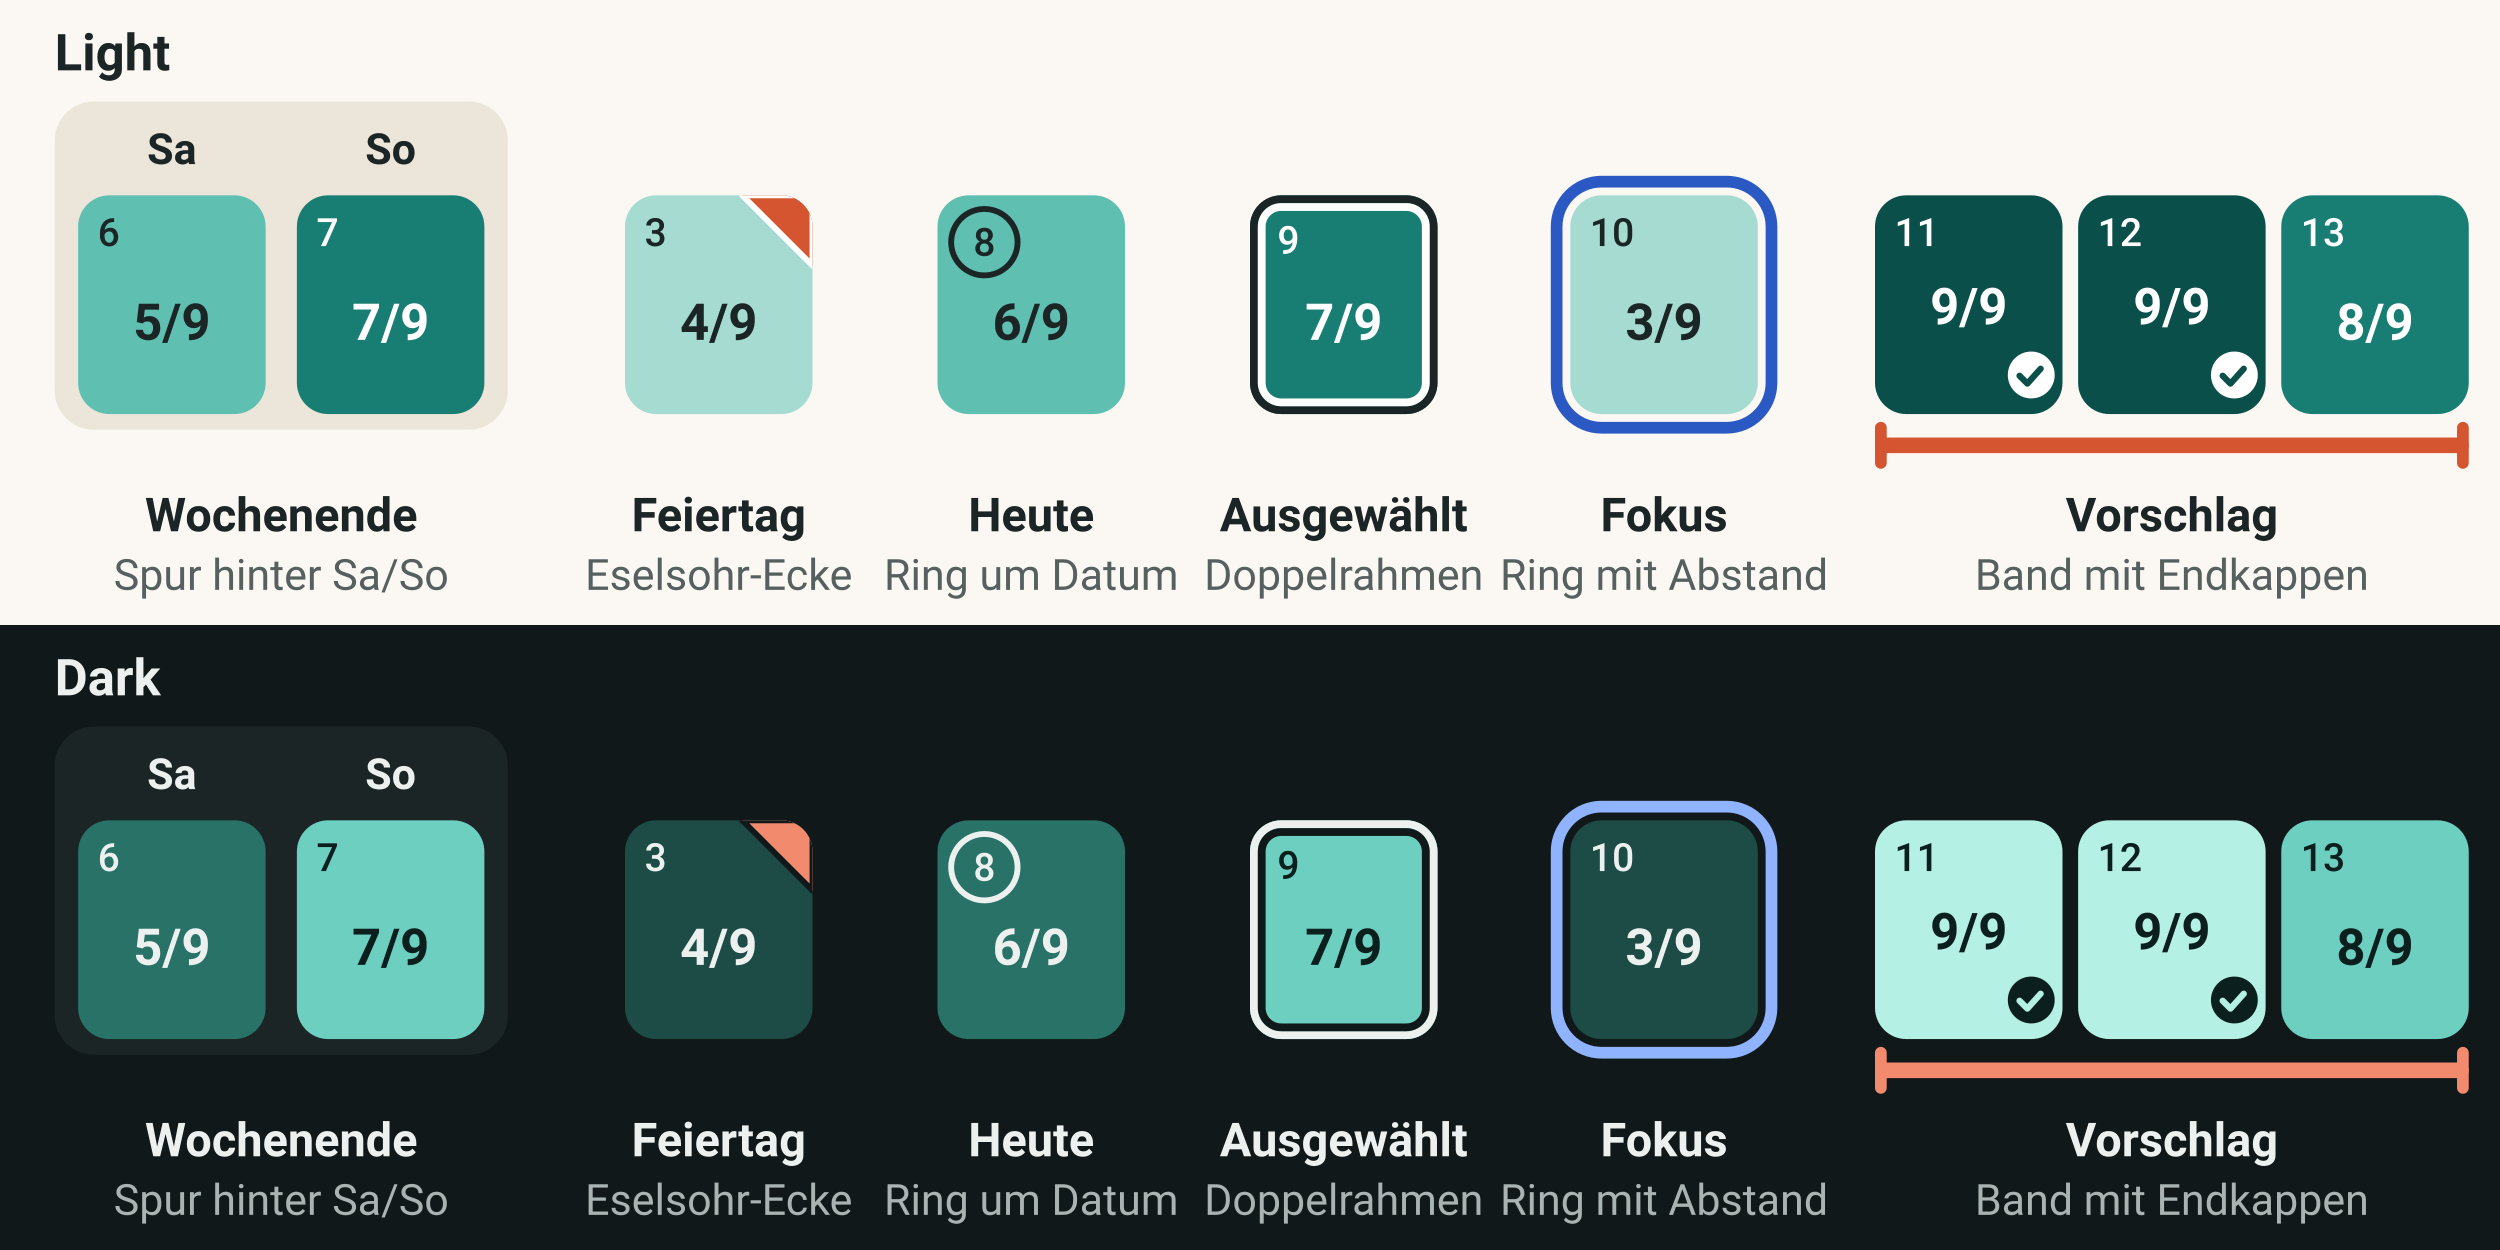
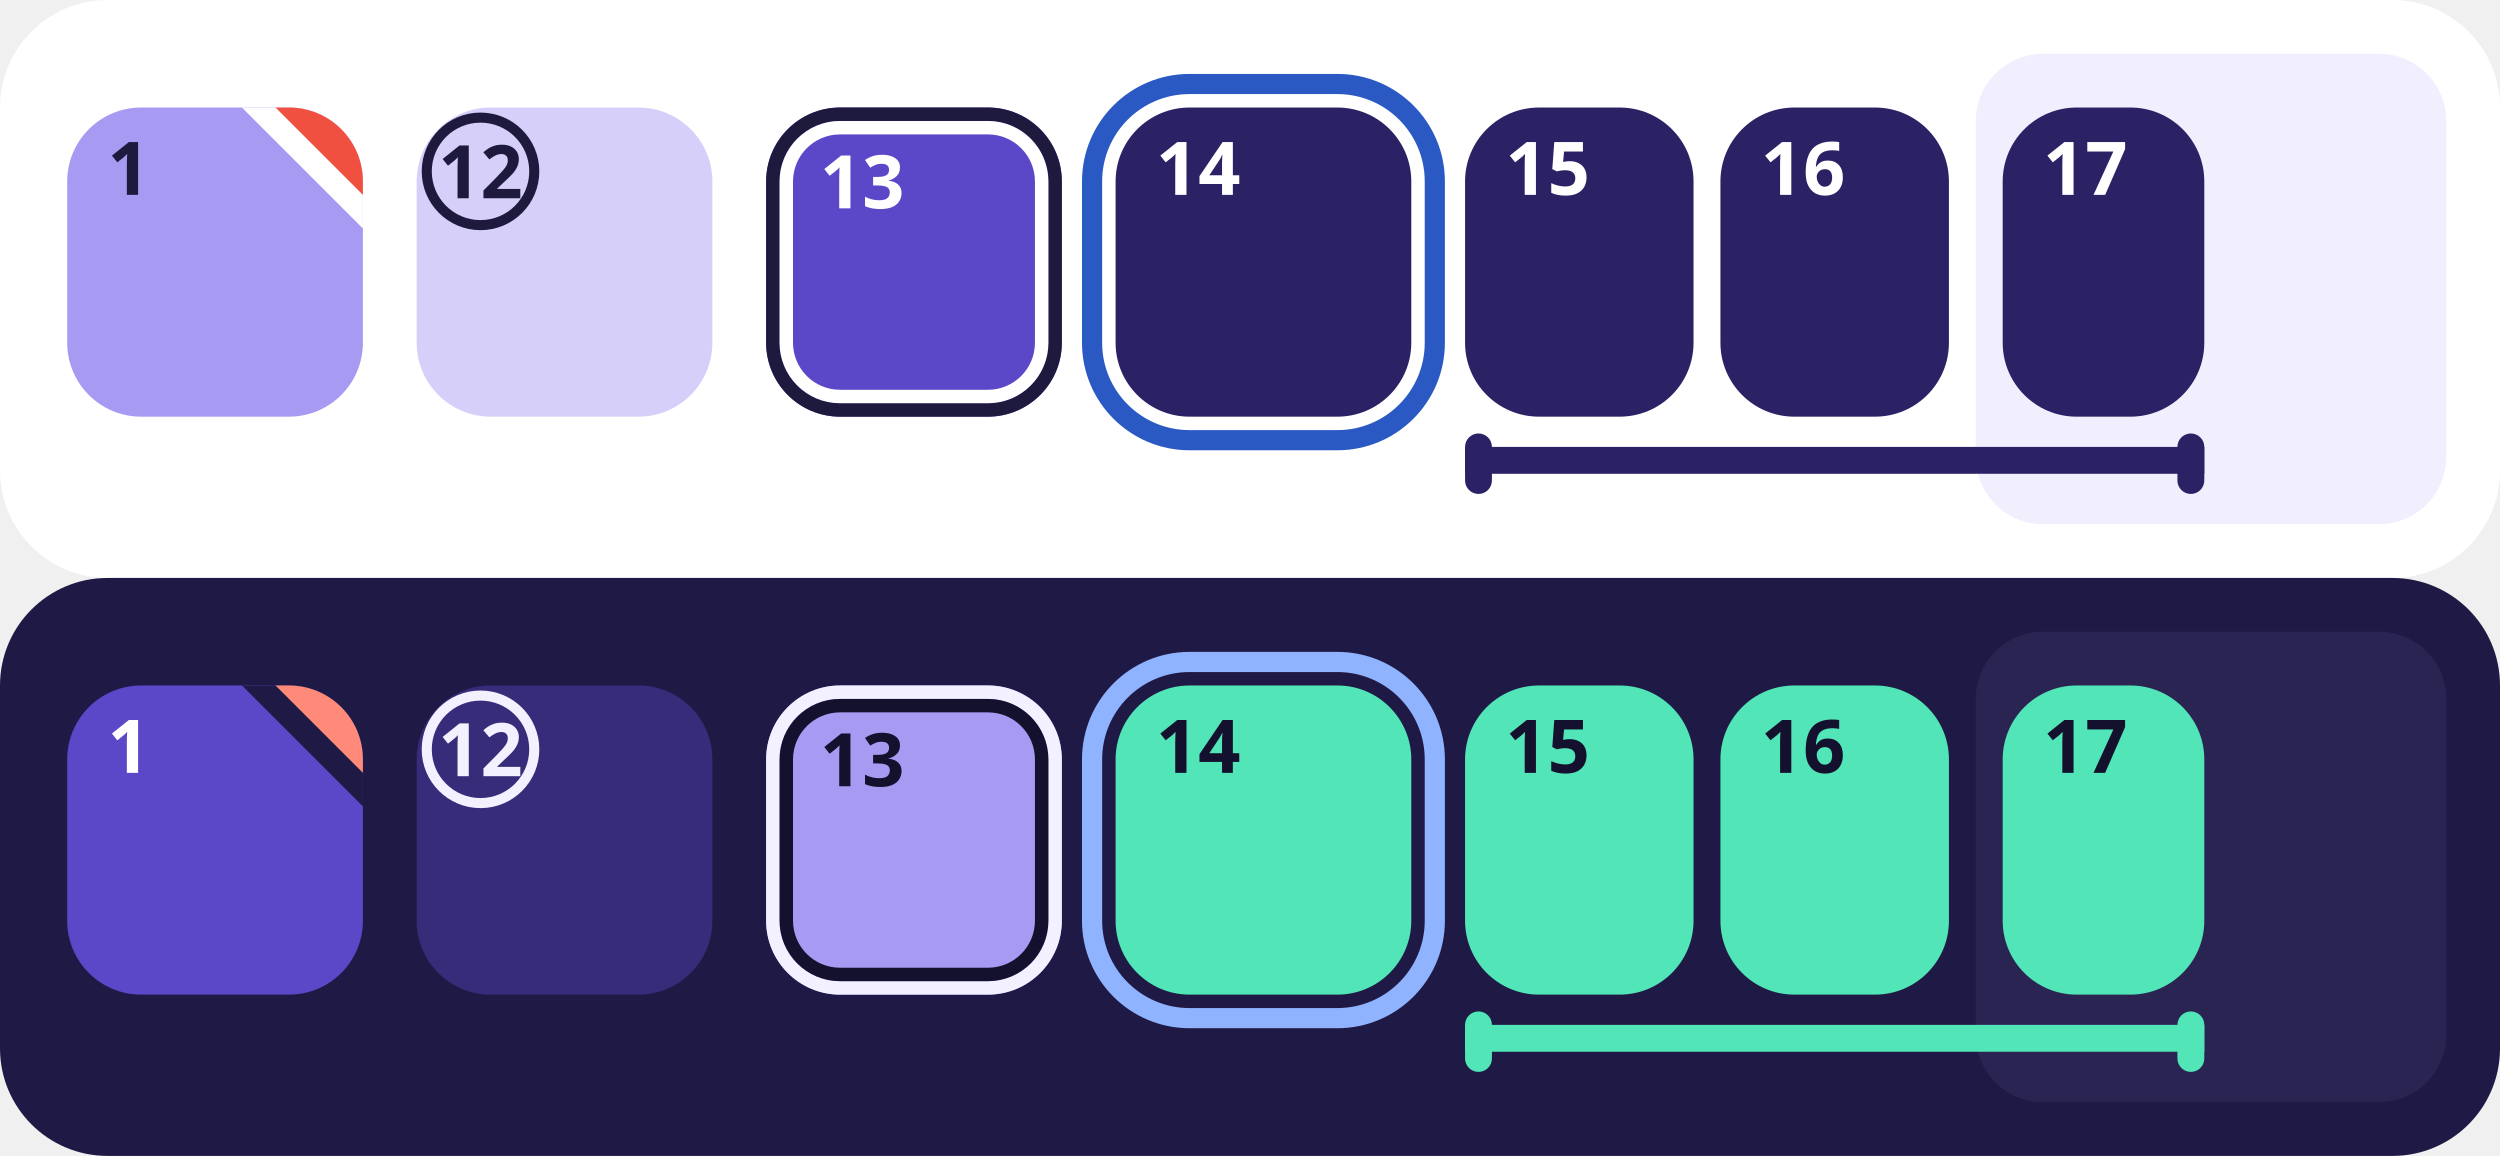
- <svg xmlns="http://www.w3.org/2000/svg" viewBox="0 0 640 320" width="640" height="320" role="img" aria-labelledby="hmk-t hmk-d">
-   <defs>
-     <clipPath id="mk-cell">
-       <rect width="48" height="56" rx="8" />
-     </clipPath>
-   </defs>
-   <style>
-     .t { font-family: system-ui, -apple-system, "Segoe UI", Roboto, sans-serif; font-size: 13px; font-weight: 700; }
-     .h { font-family: system-ui, -apple-system, "Segoe UI", Roboto, sans-serif; font-size: 11px; font-weight: 700; }
-     .d { font-family: system-ui, -apple-system, "Segoe UI", Roboto, sans-serif; font-size: 10px; font-weight: 500; }
-     .n { font-family: system-ui, -apple-system, "Segoe UI", Roboto, sans-serif; font-size: 13px; font-weight: 700; font-variant-numeric: tabular-nums; }
-     .l { font-family: system-ui, -apple-system, "Segoe UI", Roboto, sans-serif; font-size: 12px; font-weight: 600; }
-     .s { font-family: system-ui, -apple-system, "Segoe UI", Roboto, sans-serif; font-size: 11px; font-weight: 400; }
-   </style>
-   <rect width="640" height="160" fill="#FBF8F3" />
-   <text x="14" y="18" class="t" fill="#1C2526">Light</text>
-   <rect x="14" y="26" width="116" height="84" rx="10" fill="#ECE5D9" />
-   <g class="h" fill="#1C2526" text-anchor="middle">
-     <text x="44" y="42">Sa</text>
-     <text x="100" y="42">So</text>
+ <svg xmlns="http://www.w3.org/2000/svg" viewBox="0 0 372 172" width="744" height="344" role="img" aria-labelledby="t d">
+   <rect x="0" y="0" width="372" height="86" rx="16" fill="#FFFFFF" />
+   <rect x="294" y="8" width="70" height="70" rx="10" fill="#A79AF2" fill-opacity=".16" />
+   <g font-family="Figtree, sans-serif" font-weight="600" font-size="11">
+     <rect x="10" y="16" width="44" height="46" rx="11" fill="#A79AF2" />
+     <path d="M36 16H43A11 11 0 0 1 54 27V34Z" fill="#FFFFFF" />
+     <path d="M41 16H43A11 11 0 0 1 54 27V29Z" fill="#F0503F" />
+     <text x="16" y="29" fill="#1E1A3D">1</text>
+     <rect x="62" y="16" width="44" height="46" rx="11" fill="#D6CFFA" />
+     <circle cx="71.5" cy="25.5" r="8" fill="none" stroke="#1E1A3D" stroke-width="1.5" />
+     <text x="71.5" y="29.5" text-anchor="middle" fill="#1E1A3D">12</text>
+     <rect x="114" y="16" width="44" height="46" rx="11" fill="#5B48C9" />
+     <rect x="115" y="17" width="42" height="44" rx="10" fill="none" stroke="#1E1A3D" stroke-width="2" />
+     <rect x="117" y="19" width="38" height="40" rx="8" fill="none" stroke="#FFFFFF" stroke-width="2" />
+     <text x="122" y="31" fill="#FFFFFF">13</text>
+     <rect x="166" y="16" width="44" height="46" rx="11" fill="#2B2266" />
+     <rect x="162.5" y="12.5" width="51" height="53" rx="14.5" fill="none" stroke="#2B59C3" stroke-width="3" />
+     <text x="172" y="29" fill="#FFFFFF">14</text>
+     <rect x="218" y="16" width="34" height="46" rx="11" fill="#2B2266" />
+     <rect x="256" y="16" width="34" height="46" rx="11" fill="#2B2266" />
+     <rect x="298" y="16" width="30" height="46" rx="11" fill="#2B2266" />
+     <rect x="218" y="66.5" width="110" height="4" fill="#2B2266" />
+     <rect x="218" y="64.5" width="4" height="9" rx="2" fill="#2B2266" />
+     <rect x="324" y="64.5" width="4" height="9" rx="2" fill="#2B2266" />
+     <text x="224" y="29" fill="#FFFFFF">15</text>
+     <text x="262" y="29" fill="#FFFFFF">16</text>
+     <text x="304" y="29" fill="#FFFFFF" font-weight="700">17</text>
  </g>
-   <g transform="translate(20 50)">
-     <rect width="48" height="56" rx="8" fill="#5FBFB1" />
-     <g fill="#1C2526">
-       <text x="5" y="13" class="d">6</text>
-       <text x="24" y="37" class="n" text-anchor="middle">5/9</text>
-     </g>
-   </g>
-   <g transform="translate(76 50)">
-     <rect width="48" height="56" rx="8" fill="#187E73" />
-     <g fill="#FFFFFF">
-       <text x="5" y="13" class="d">7</text>
-       <text x="24" y="37" class="n" text-anchor="middle">7/9</text>
-     </g>
-   </g>
-   <g transform="translate(160 50)">
-     <rect width="48" height="56" rx="8" fill="#A6DBD2" />
-     <polygon points="30,0 48,0 48,18" fill="#D4552F" stroke="#FFFFFF" stroke-width="1.5" stroke-linejoin="round" clip-path="url(#mk-cell)" />
-     <g fill="#1C2526">
-       <text x="5" y="13" class="d">3</text>
-       <text x="24" y="37" class="n" text-anchor="middle">4/9</text>
-     </g>
-   </g>
-   <g transform="translate(240 50)">
-     <rect width="48" height="56" rx="8" fill="#5FBFB1" />
-     <g fill="#1C2526">
-       <circle cx="12" cy="12" r="8.5" fill="none" stroke="#1C2526" stroke-width="1.5" />
-       <text x="12" y="15.5" class="d" text-anchor="middle">8</text>
-       <text x="24" y="37" class="n" text-anchor="middle">6/9</text>
-     </g>
-   </g>
-   <g transform="translate(320 50)">
-     <rect width="48" height="56" rx="8" fill="#187E73" />
-     <rect x="1" y="1" width="46" height="54" rx="7" fill="none" stroke="#1C2526" stroke-width="2" />
-     <rect x="3" y="3" width="42" height="50" rx="5" fill="none" stroke="#FFFFFF" stroke-width="2" />
-     <g fill="#FFFFFF">
-       <text x="7" y="15" class="d">9</text>
-       <text x="24" y="37" class="n" text-anchor="middle">7/9</text>
-     </g>
-   </g>
-   <g transform="translate(402 50)">
-     <rect x="-3.5" y="-3.5" width="55" height="63" rx="11.5" fill="none" stroke="#2B59C3" stroke-width="3" />
-     <rect width="48" height="56" rx="8" fill="#A6DBD2" />
-     <g fill="#1C2526">
-       <text x="5" y="13" class="d">10</text>
-       <text x="24" y="37" class="n" text-anchor="middle">3/9</text>
-     </g>
-   </g>
-   <g transform="translate(480 50)">
-     <rect width="48" height="56" rx="8" fill="#0B4F4A" />
-     <g fill="#FFFFFF">
-       <text x="5" y="13" class="d">11</text>
-       <text x="24" y="33" class="n" text-anchor="middle">9/9</text>
-       <circle cx="40" cy="46" r="6" />
-     </g>
-     <path d="M37 46.2l2 2 3.4-3.8" fill="none" stroke="#0B4F4A" stroke-width="1.6" stroke-linecap="round" stroke-linejoin="round" />
-   </g>
-   <g transform="translate(532 50)">
-     <rect width="48" height="56" rx="8" fill="#0B4F4A" />
-     <g fill="#FFFFFF">
-       <text x="5" y="13" class="d">12</text>
-       <text x="24" y="33" class="n" text-anchor="middle">9/9</text>
-       <circle cx="40" cy="46" r="6" />
-     </g>
-     <path d="M37 46.2l2 2 3.4-3.8" fill="none" stroke="#0B4F4A" stroke-width="1.6" stroke-linecap="round" stroke-linejoin="round" />
-   </g>
-   <g transform="translate(584 50)">
-     <rect width="48" height="56" rx="8" fill="#187E73" />
-     <g fill="#FFFFFF">
-       <text x="5" y="13" class="d">13</text>
-       <text x="24" y="37" class="n" text-anchor="middle">8/9</text>
-     </g>
-   </g>
-   <rect x="480" y="112" width="152" height="4" rx="2" fill="#D4552F" />
-   <rect x="480" y="108" width="3" height="12" rx="1.5" fill="#D4552F" />
-   <rect x="629" y="108" width="3" height="12" rx="1.5" fill="#D4552F" />
-   <g class="l" fill="#1C2526" text-anchor="middle">
-     <text x="72" y="136">Wochenende</text>
-     <text x="184" y="136">Feiertag</text>
-     <text x="264" y="136">Heute</text>
-     <text x="344" y="136">Ausgewählt</text>
-     <text x="426" y="136">Fokus</text>
-     <text x="556" y="136">Vorschlag</text>
-   </g>
-   <g class="s" fill="#55605F" text-anchor="middle">
-     <text x="72" y="151">Spur hinter Sa/So</text>
-     <text x="184" y="151">Eselsohr-Ecke</text>
-     <text x="264" y="151">Ring um Datum</text>
-     <text x="344" y="151">Doppelrahmen</text>
-     <text x="426" y="151">Ring mit Abstand</text>
-     <text x="556" y="151">Band mit Endkappen</text>
-   </g>
-   <rect y="160" width="640" height="160" fill="#111819" />
-   <text x="14" y="178" class="t" fill="#ECF1F0">Dark</text>
-   <rect x="14" y="186" width="116" height="84" rx="10" fill="#1B2526" />
-   <g class="h" fill="#ECF1F0" text-anchor="middle">
-     <text x="44" y="202">Sa</text>
-     <text x="100" y="202">So</text>
-   </g>
-   <g transform="translate(20 210)">
-     <rect width="48" height="56" rx="8" fill="#287268" />
-     <g fill="#ECF1F0">
-       <text x="5" y="13" class="d">6</text>
-       <text x="24" y="37" class="n" text-anchor="middle">5/9</text>
-     </g>
-   </g>
-   <g transform="translate(76 210)">
-     <rect width="48" height="56" rx="8" fill="#6CCFC0" />
-     <g fill="#0B1F1E">
-       <text x="5" y="13" class="d">7</text>
-       <text x="24" y="37" class="n" text-anchor="middle">7/9</text>
-     </g>
-   </g>
-   <g transform="translate(160 210)">
-     <rect width="48" height="56" rx="8" fill="#1D4B46" />
-     <polygon points="30,0 48,0 48,18" fill="#F28A6E" stroke="#111819" stroke-width="1.5" stroke-linejoin="round" clip-path="url(#mk-cell)" />
-     <g fill="#ECF1F0">
-       <text x="5" y="13" class="d">3</text>
-       <text x="24" y="37" class="n" text-anchor="middle">4/9</text>
-     </g>
-   </g>
-   <g transform="translate(240 210)">
-     <rect width="48" height="56" rx="8" fill="#287268" />
-     <g fill="#ECF1F0">
-       <circle cx="12" cy="12" r="8.5" fill="none" stroke="#ECF1F0" stroke-width="1.5" />
-       <text x="12" y="15.5" class="d" text-anchor="middle">8</text>
-       <text x="24" y="37" class="n" text-anchor="middle">6/9</text>
-     </g>
-   </g>
-   <g transform="translate(320 210)">
-     <rect width="48" height="56" rx="8" fill="#6CCFC0" />
-     <rect x="1" y="1" width="46" height="54" rx="7" fill="none" stroke="#ECF1F0" stroke-width="2" />
-     <rect x="3" y="3" width="42" height="50" rx="5" fill="none" stroke="#111819" stroke-width="2" />
-     <g fill="#0B1F1E">
-       <text x="7" y="15" class="d">9</text>
-       <text x="24" y="37" class="n" text-anchor="middle">7/9</text>
-     </g>
-   </g>
-   <g transform="translate(402 210)">
-     <rect x="-3.5" y="-3.5" width="55" height="63" rx="11.5" fill="none" stroke="#8FB3FF" stroke-width="3" />
-     <rect width="48" height="56" rx="8" fill="#1D4B46" />
-     <g fill="#ECF1F0">
-       <text x="5" y="13" class="d">10</text>
-       <text x="24" y="37" class="n" text-anchor="middle">3/9</text>
-     </g>
-   </g>
-   <g transform="translate(480 210)">
-     <rect width="48" height="56" rx="8" fill="#B5F0E4" />
-     <g fill="#0B1F1E">
-       <text x="5" y="13" class="d">11</text>
-       <text x="24" y="33" class="n" text-anchor="middle">9/9</text>
-       <circle cx="40" cy="46" r="6" />
-     </g>
-     <path d="M37 46.2l2 2 3.4-3.8" fill="none" stroke="#B5F0E4" stroke-width="1.6" stroke-linecap="round" stroke-linejoin="round" />
-   </g>
-   <g transform="translate(532 210)">
-     <rect width="48" height="56" rx="8" fill="#B5F0E4" />
-     <g fill="#0B1F1E">
-       <text x="5" y="13" class="d">12</text>
-       <text x="24" y="33" class="n" text-anchor="middle">9/9</text>
-       <circle cx="40" cy="46" r="6" />
-     </g>
-     <path d="M37 46.2l2 2 3.4-3.8" fill="none" stroke="#B5F0E4" stroke-width="1.6" stroke-linecap="round" stroke-linejoin="round" />
-   </g>
-   <g transform="translate(584 210)">
-     <rect width="48" height="56" rx="8" fill="#6CCFC0" />
-     <g fill="#0B1F1E">
-       <text x="5" y="13" class="d">13</text>
-       <text x="24" y="37" class="n" text-anchor="middle">8/9</text>
-     </g>
-   </g>
-   <rect x="480" y="272" width="152" height="4" rx="2" fill="#F28A6E" />
-   <rect x="480" y="268" width="3" height="12" rx="1.5" fill="#F28A6E" />
-   <rect x="629" y="268" width="3" height="12" rx="1.5" fill="#F28A6E" />
-   <g class="l" fill="#ECF1F0" text-anchor="middle">
-     <text x="72" y="296">Wochenende</text>
-     <text x="184" y="296">Feiertag</text>
-     <text x="264" y="296">Heute</text>
-     <text x="344" y="296">Ausgewählt</text>
-     <text x="426" y="296">Fokus</text>
-     <text x="556" y="296">Vorschlag</text>
-   </g>
-   <g class="s" fill="#A9B4B2" text-anchor="middle">
-     <text x="72" y="311">Spur hinter Sa/So</text>
-     <text x="184" y="311">Eselsohr-Ecke</text>
-     <text x="264" y="311">Ring um Datum</text>
-     <text x="344" y="311">Doppelrahmen</text>
-     <text x="426" y="311">Ring mit Abstand</text>
-     <text x="556" y="311">Band mit Endkappen</text>
+   <rect x="0" y="86" width="372" height="86" rx="16" fill="#1F1A45" />
+   <rect x="294" y="94" width="70" height="70" rx="10" fill="#A79AF2" fill-opacity=".08" />
+   <g font-family="Figtree, sans-serif" font-weight="600" font-size="11">
+     <rect x="10" y="102" width="44" height="46" rx="11" fill="#5B48C9" />
+     <path d="M36 102H43A11 11 0 0 1 54 113V120Z" fill="#1F1A45" />
+     <path d="M41 102H43A11 11 0 0 1 54 113V115Z" fill="#FF8A7A" />
+     <text x="16" y="115" fill="#FFFFFF">1</text>
+     <rect x="62" y="102" width="44" height="46" rx="11" fill="#362C7A" />
+     <circle cx="71.5" cy="111.5" r="8" fill="none" stroke="#F3F1FF" stroke-width="1.5" />
+     <text x="71.5" y="115.5" text-anchor="middle" fill="#F3F1FF">12</text>
+     <rect x="114" y="102" width="44" height="46" rx="11" fill="#A79AF2" />
+     <rect x="115" y="103" width="42" height="44" rx="10" fill="none" stroke="#F3F1FF" stroke-width="2" />
+     <rect x="117" y="105" width="38" height="40" rx="8" fill="none" stroke="#14112E" stroke-width="2" />
+     <text x="122" y="117" fill="#14112E">13</text>
+     <rect x="166" y="102" width="44" height="46" rx="11" fill="#52E5B8" />
+     <rect x="162.5" y="98.5" width="51" height="53" rx="14.5" fill="none" stroke="#8FB3FF" stroke-width="3" />
+     <text x="172" y="115" fill="#14112E">14</text>
+     <rect x="218" y="102" width="34" height="46" rx="11" fill="#52E5B8" />
+     <rect x="256" y="102" width="34" height="46" rx="11" fill="#52E5B8" />
+     <rect x="298" y="102" width="30" height="46" rx="11" fill="#52E5B8" />
+     <rect x="218" y="152.5" width="110" height="4" fill="#52E5B8" />
+     <rect x="218" y="150.5" width="4" height="9" rx="2" fill="#52E5B8" />
+     <rect x="324" y="150.5" width="4" height="9" rx="2" fill="#52E5B8" />
+     <text x="224" y="115" fill="#14112E">15</text>
+     <text x="262" y="115" fill="#14112E">16</text>
+     <text x="304" y="115" fill="#14112E" font-weight="700">17</text>
  </g>
</svg>
